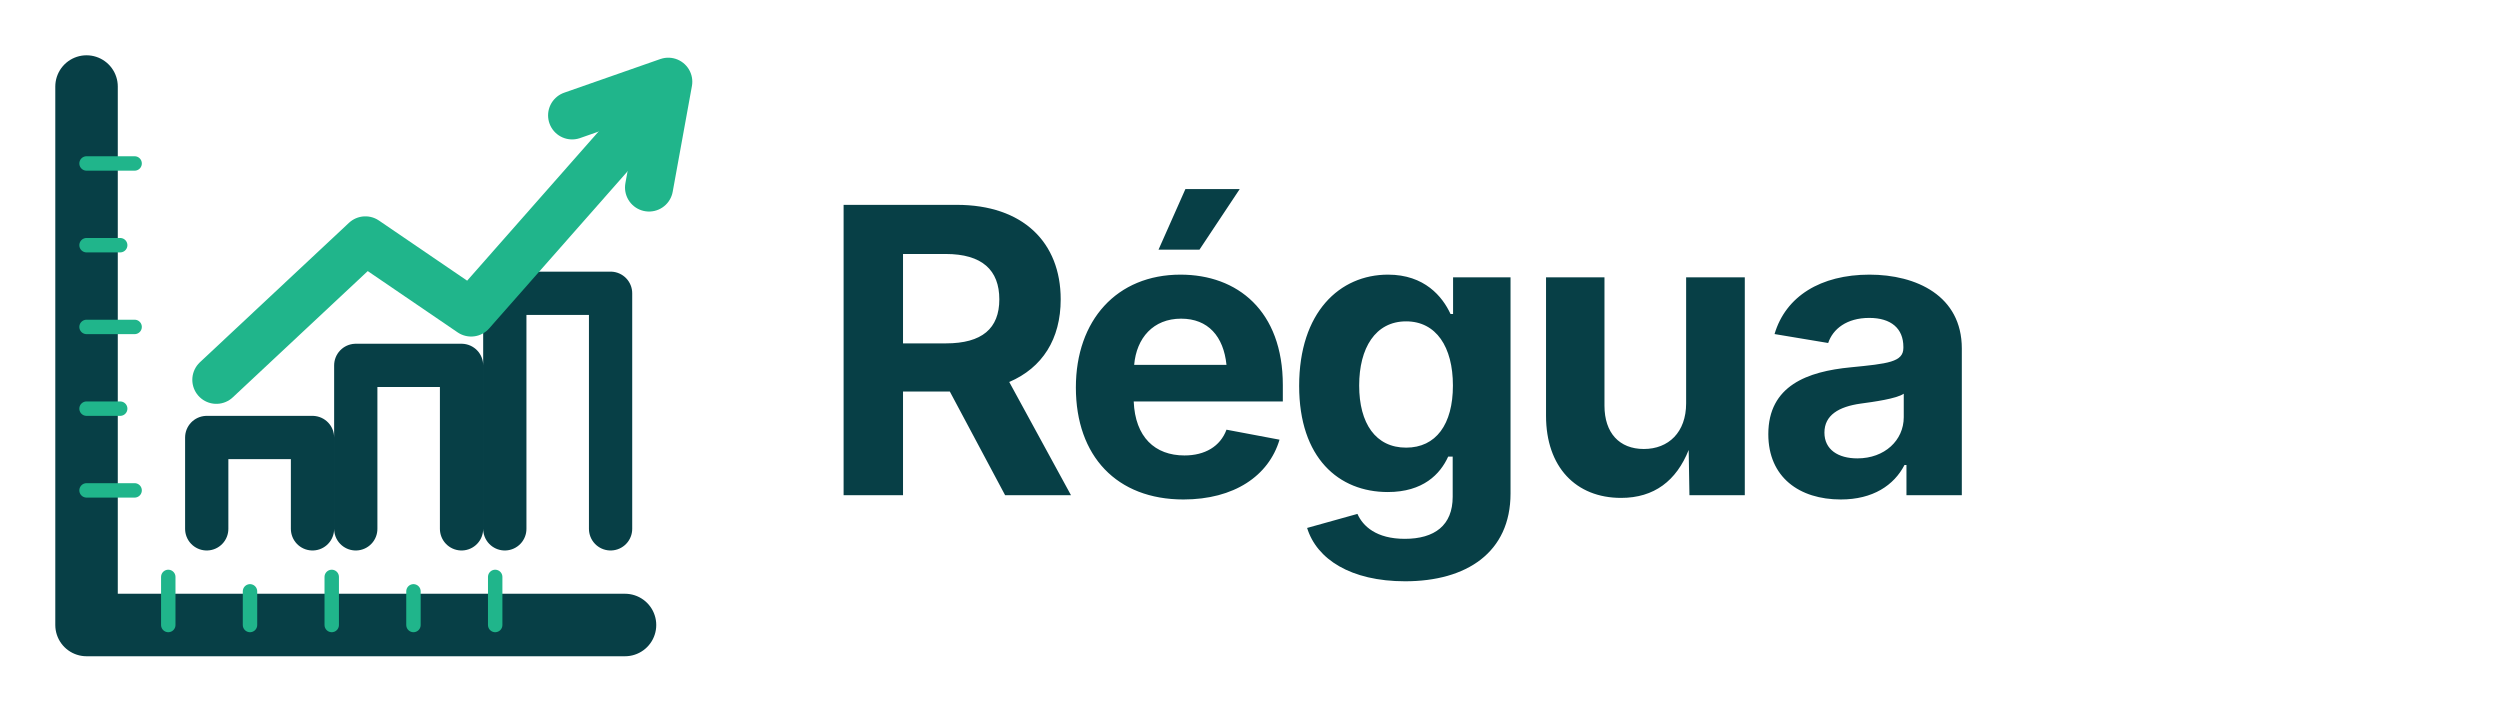
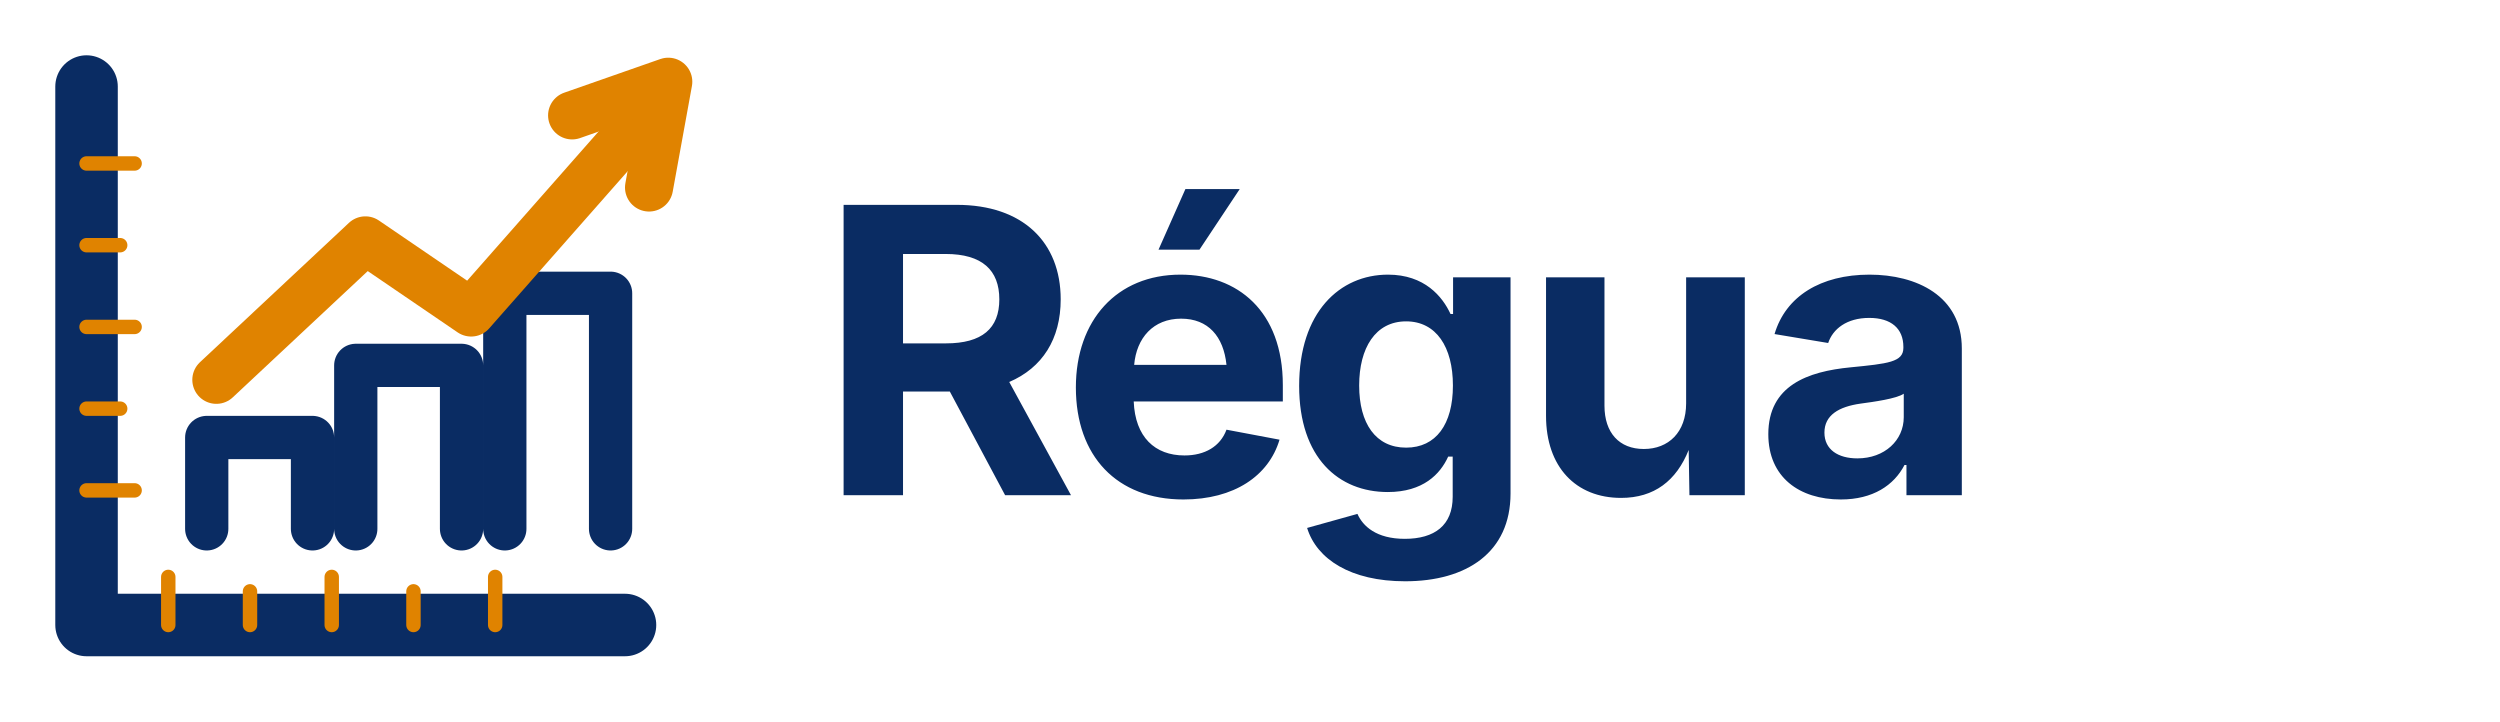
<svg xmlns="http://www.w3.org/2000/svg" viewBox="0 0 520 150" role="img" aria-labelledby="title">
  <g fill="none" stroke-linecap="round" stroke-linejoin="round">
-     <path d="M18 18v112h112" stroke="#073F46" stroke-width="13" />
-     <path d="M18 34h10M18 51h7M18 68h10M18 85h7M18 102h10M35 130v-10M52 130v-7M69 130v-10M86 130v-7M103 130v-10" stroke="#20B58B" stroke-width="3" />
-     <path d="M43 110V91h22v19M74 110V76h22v34M105 110V61h22v49" stroke="#073F46" stroke-width="9" />
-     <path d="m45 79 31-29 22 15 37-42" stroke="#20B58B" stroke-width="10" />
-     <path d="m119 24 20-7-4 22" stroke="#20B58B" stroke-width="10" />
+     <path d="M18 18v112h112" stroke="#0a2c63" stroke-width="13" />
+     <path d="M18 34h10M18 51h7M18 68h10M18 85h7M18 102h10M35 130v-10M52 130v-7M69 130v-10M86 130v-7M103 130v-10" stroke="#e08300" stroke-width="3" />
+     <path d="M43 110V91h22v19M74 110V76h22v34M105 110V61h22v49" stroke="#0a2c63" stroke-width="9" />
+     <path d="m45 79 31-29 22 15 37-42" stroke="#e08300" stroke-width="10" />
+     <path d="m119 24 20-7-4 22" stroke="#e08300" stroke-width="10" />
  </g>
-   <text x="170" y="103" font-family="Inter,Arial,sans-serif" font-size="83" font-weight="700" letter-spacing="-3" fill="#073F46">Régua</text>
+   <text x="170" y="103" font-family="Inter,Arial,sans-serif" font-size="83" font-weight="700" letter-spacing="-3" fill="#0a2c63">Régua</text>
</svg>
